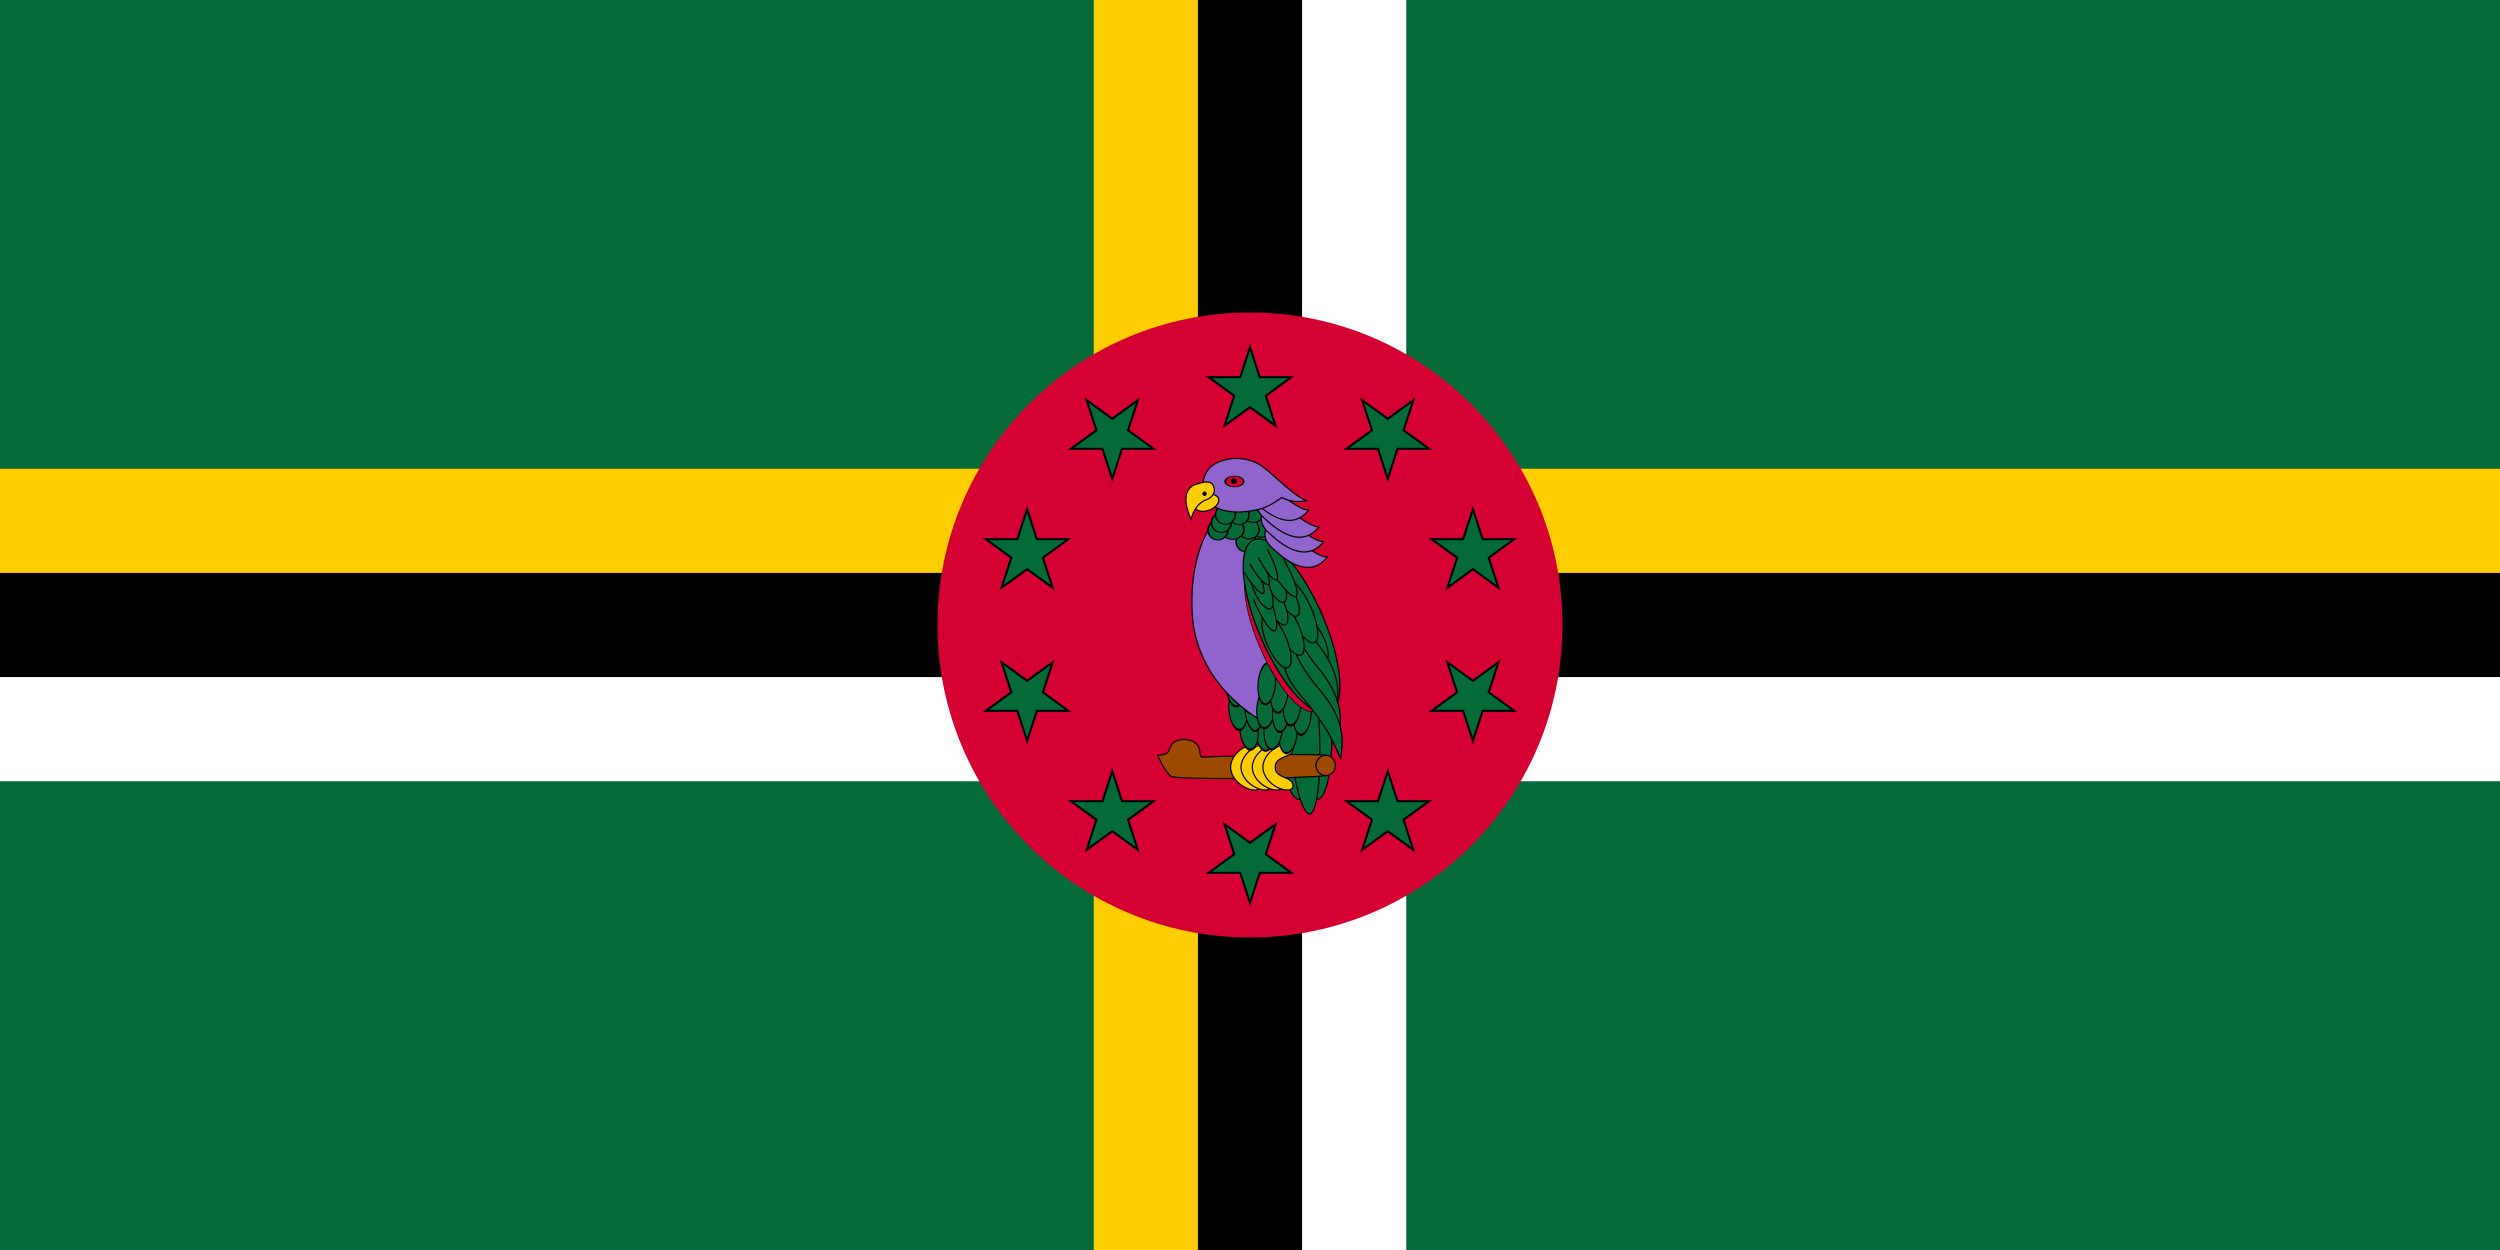
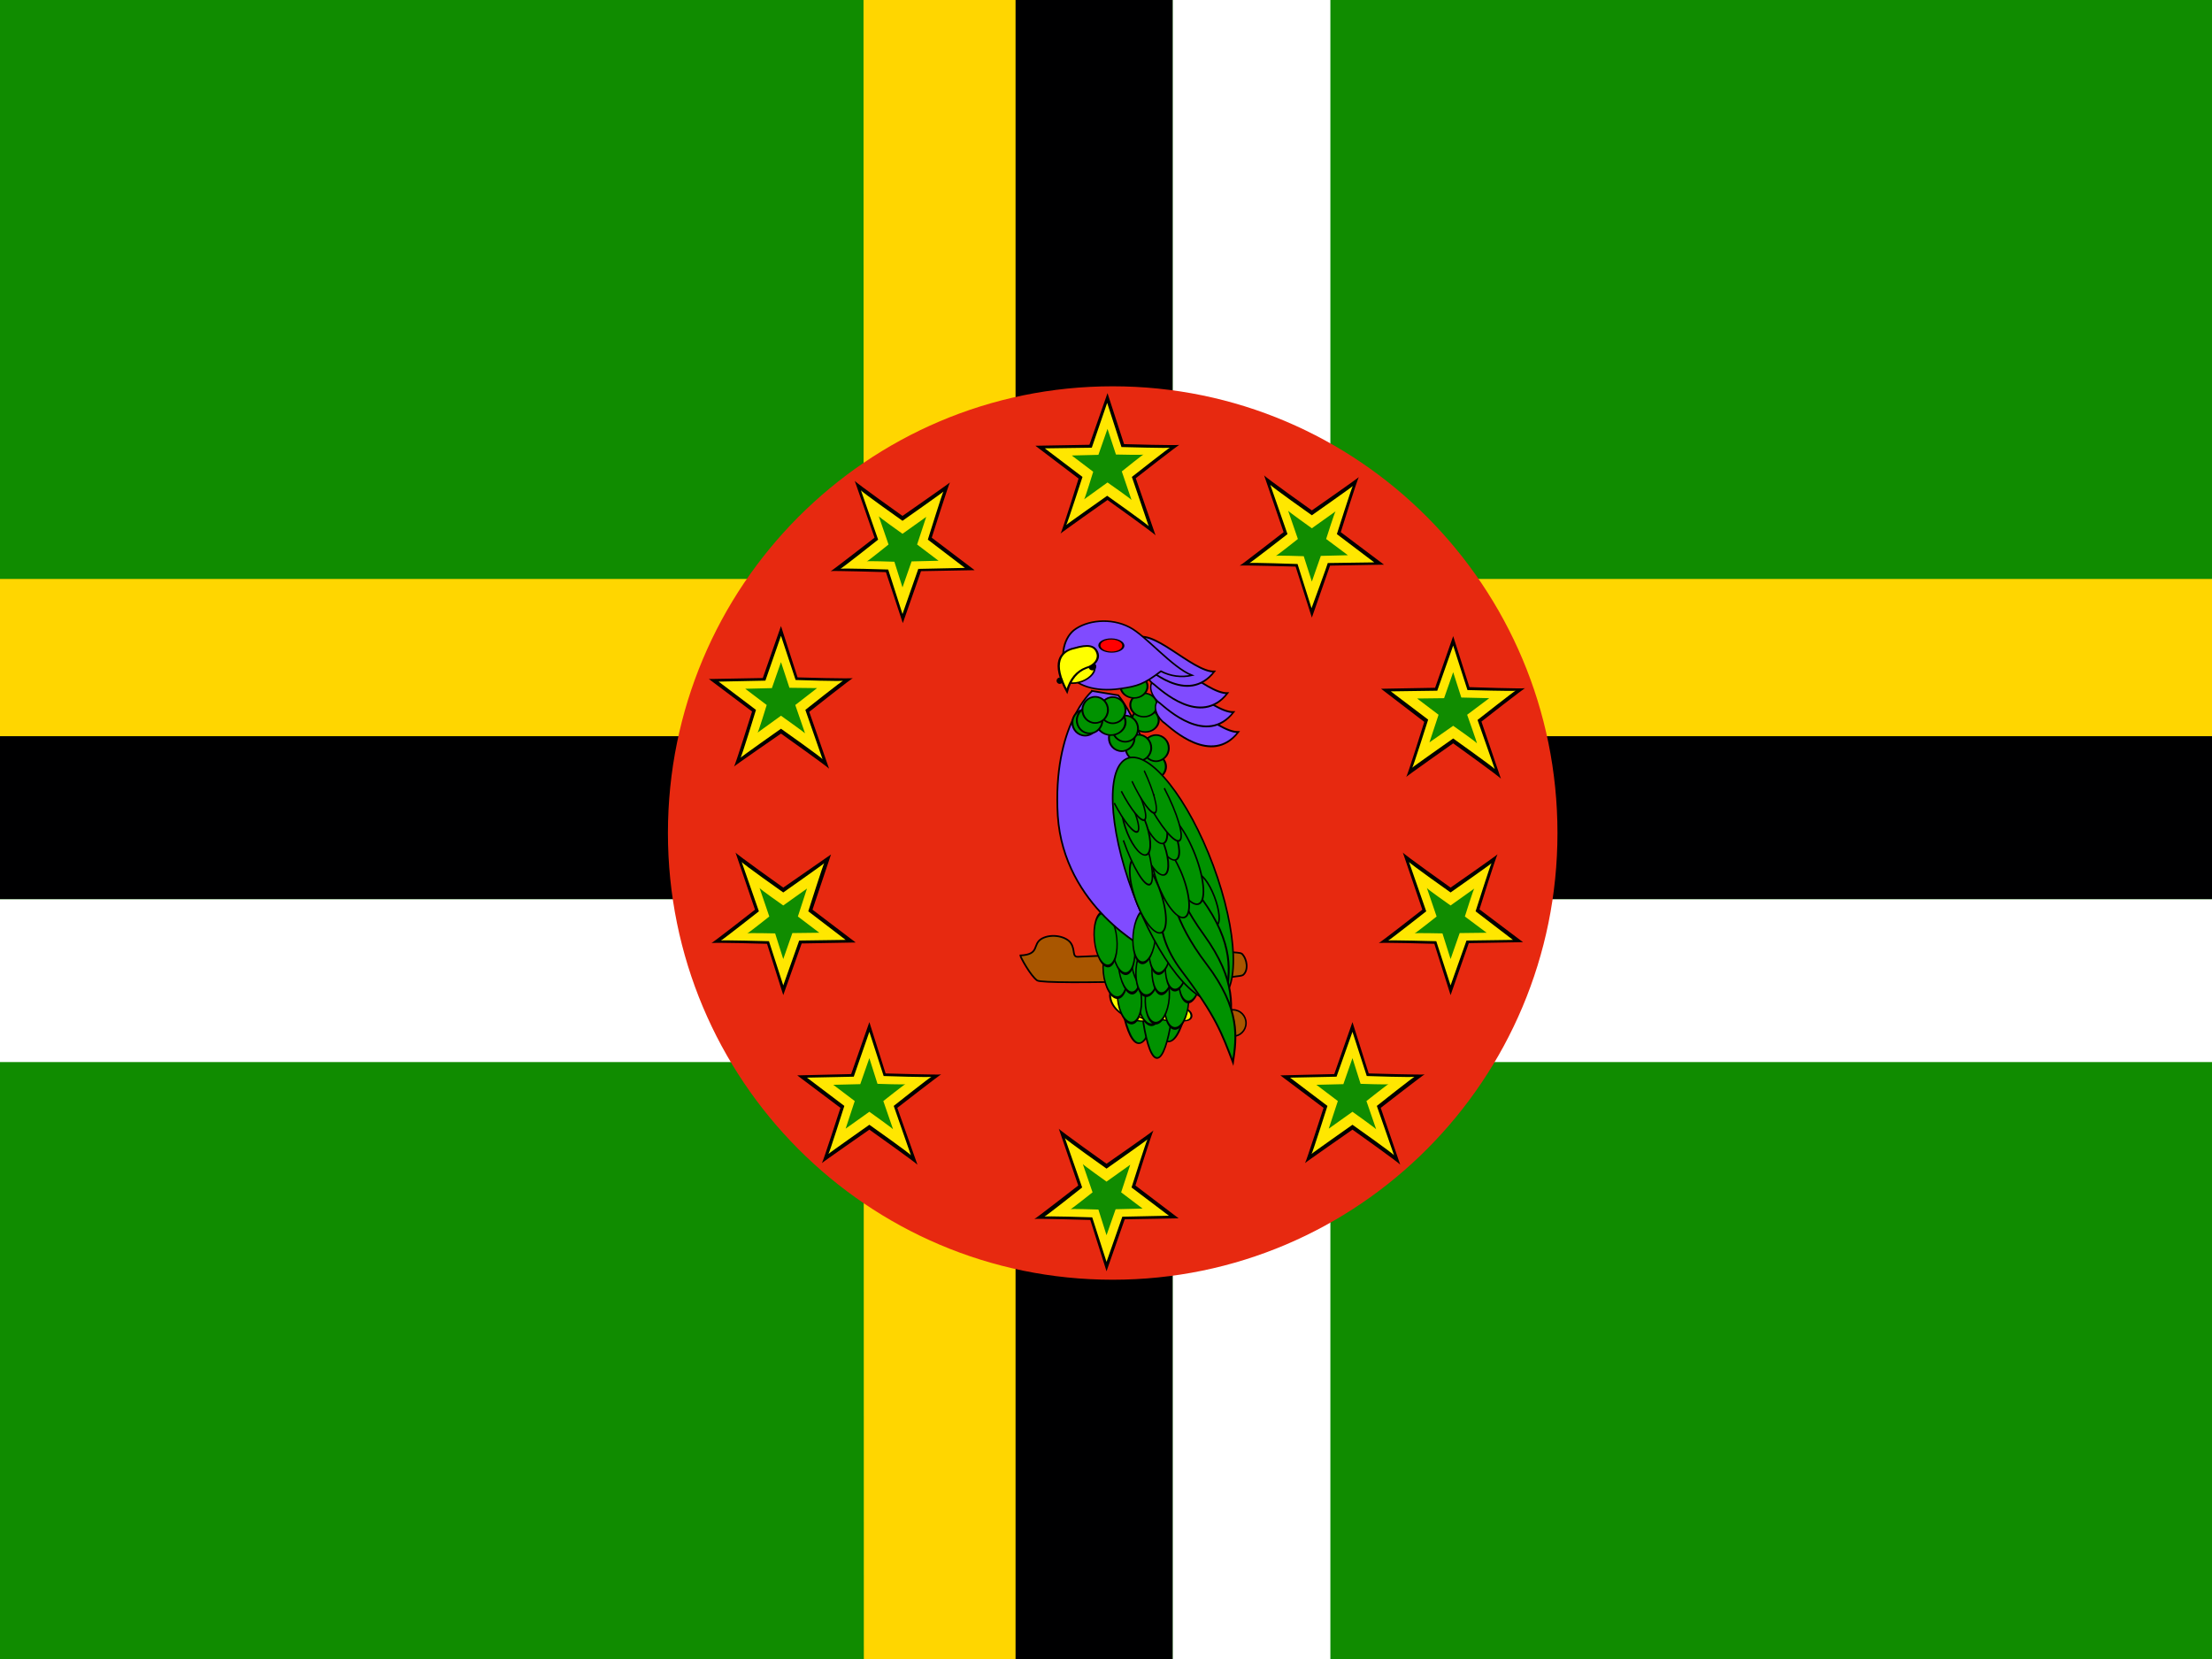
- <svg xmlns="http://www.w3.org/2000/svg" xmlns:xlink="http://www.w3.org/1999/xlink" width="1200" height="600" viewBox="-7200 -3600 14400 7200" fill="#046a38" stroke="#000" stroke-width="7">
-   <g transform="scale(300)" stroke="none">
-     <path d="M-24-12h48v24h-48z" />
-     <path fill="#ffcd00" d="M-24-3h48v3h-48zm21-9h3v24h-3z" />
-     <path fill="#fff" d="M-24 0h48v3h-48zM0-12h3v24H0z" />
-     <path fill="#000" d="M-24-1h48v2h-48zm23-11h2v24h-2z" />
-     <circle r="6" fill="#d50032" />
-   </g>
-   <g id="c">
-     <g id="b">
-       <path id="a" stroke-width="12" d="m0-1600.6 56.3 173.2h182L91-1320.4l56.3 173.1L0-1254.3l-147.3 107 56.3-173.1-147.3-107h182z" />
-       <use xlink:href="#a" transform="rotate(36)" />
+ <svg xmlns="http://www.w3.org/2000/svg" id="flag-icons-dm" viewBox="0 0 640 480">
+   <defs>
+     <clipPath id="dm-a">
+       <path fill-opacity=".7" d="M-85 0h682.7v512H-85z" />
+     </clipPath>
+   </defs>
+   <g fill-rule="evenodd" clip-path="url(#dm-a)" transform="translate(79.7)scale(.94)">
+     <path fill="#108c00" d="M-258.3 0H769.2v512H-258.3z" />
+     <path fill="#ffd600" d="M-260 178.2H772.6v50.1H-260z" />
+     <path fill="#ffd600" d="M181 0h48.5v512h-48.4z" />
+     <path fill="#000001" d="M227.8 0h48.4v512h-48.4z" />
+     <path fill="#000001" d="M-260 226.6H772.6v50.2H-260z" />
+     <path fill="#fff" d="M-260 276.8H772.6v50.1H-260z" />
+     <path fill="#fff" d="M276.2 0h48.5v512h-48.5z" />
+     <rect width="273.8" height="275" x="-394.6" y="-393.9" fill="#e72910" ry="137.5" transform="scale(-1)" />
+     <g stroke-width="1pt">
+       <path d="m250.5 137 5.6-16 5.1 15.7s17.1.5 17.1.2-13.5 10.3-13.5 10.3l6.1 17.6c-.2-.5-14.8-10.9-14.8-10.9s-14.8 10.4-14.5 10.4 5.6-17 5.6-17l-13.3-10.1 16.6-.3z" />
+       <path fill="#ffe700" d="M251.3 137.7 256 124l4.4 13.6s14.9.4 14.9.2-11.7 9-11.7 9l5.2 15.2c-.2-.5-12.8-9.4-12.8-9.4s-12.8 9-12.6 9 5-14.8 5-14.8l-11.6-8.8 14.4-.2z" />
+       <path fill="#108c00" d="m253.3 140 2.8-8 2.6 7.9s8.5.2 8.5 0-6.7 5.2-6.7 5.2l3 8.8c-.1-.3-7.4-5.4-7.4-5.4l-7.2 5.2c.2 0 2.8-8.5 2.8-8.5l-6.6-5z" />
    </g>
-     <use xlink:href="#a" transform="rotate(72)" />
-     <use xlink:href="#b" transform="rotate(108)" />
-   </g>
-   <use xlink:href="#c" transform="scale(-1)" />
-   <g transform="rotate(86)">
-     <ellipse cx="492" cy="-213" rx="530" ry="108" />
-     <ellipse cx="498" cy="-318" rx="530" ry="114" />
-     <ellipse cx="523" cy="-267" rx="586" ry="91" />
-   </g>
-   <path fill="#9c4a00" d="M439 868c-161 17-865 25-895 3s-75-115-75-120c92-4 52-53 99-79 46-27 112-9 132 23 20 33 4 65 29 66 26 0 526-24 710-11 30 2 53 29 53 59s-23 56-53 59z" />
-   <path id="d" fill="#ffcd00" d="M-41 818c-1 70 101 50 103 108-3 61-172 4-174-109 7-112 172-167 174-103 2 53-101 35-103 104z" />
-   <use xlink:href="#d" x="60" />
-   <use xlink:href="#d" x="125" />
-   <use xlink:href="#d" x="186" />
-   <g transform="scale(.85 1.8)">
-     <g transform="rotate(48.1)">
-       <ellipse cx="317" cy="154" rx="68" ry="58" />
-       <ellipse cx="245" cy="229" rx="68" ry="58" />
-       <ellipse cx="148" cy="242" rx="68" ry="58" />
+     <g stroke-width="1pt">
+       <path d="m356.9 211.8 5.6-16 5 15.7s17.2.6 17.2.3-13.5 10.3-13.5 10.3l6 17.6c-.2-.5-14.7-10.9-14.7-10.9s-14.8 10.4-14.5 10.4 5.6-17 5.6-17L340.3 212l16.6-.3z" />
+       <path fill="#ffe700" d="m357.6 212.6 4.9-13.9 4.4 13.7s14.8.4 14.8.2-11.7 9-11.7 9l5.3 15.1c-.2-.4-12.8-9.4-12.8-9.4s-12.8 9-12.6 9 4.9-14.8 4.9-14.8l-11.5-8.7z" />
+       <path fill="#108c00" d="m359.7 214.9 2.8-8 2.5 7.8 8.6.2-6.8 5.1s3.2 9 3 8.8c0-.3-7.3-5.4-7.3-5.4l-7.3 5.1 2.8-8.5-6.6-5z" />
    </g>
-     <ellipse transform="rotate(63.2)" cx="251" cy="100" rx="73" ry="57" />
-     <g transform="rotate(57.7)">
-       <ellipse cx="175" cy="124" rx="69" ry="57" />
-       <ellipse cx="109" cy="192" rx="69" ry="57" />
+     <g stroke-width="1pt">
+       <path d="m325.9 330.6 5.6-16 5 15.8s17.2.5 17.2.3-13.5 10.3-13.5 10.3l6 17.5c-.2-.5-14.7-10.8-14.7-10.8S316.7 358 316.9 358s5.7-17 5.7-17l-13.3-10z" />
+       <path fill="#ffe700" d="m326.6 331.4 4.9-13.8 4.4 13.6s14.8.5 14.8.2-11.7 9-11.7 9l5.3 15.2c-.2-.5-12.8-9.4-12.8-9.4s-12.8 9-12.6 9 4.9-14.8 4.9-14.8l-11.5-8.7z" />
+       <path fill="#108c00" d="m328.7 333.7 2.8-8 2.5 7.9s8.6.3 8.6.1-6.8 5.2-6.8 5.2l3 8.7c0-.2-7.3-5.4-7.3-5.4l-7.3 5.2 2.8-8.5-6.6-5z" />
+     </g>
+     <g stroke-width="1pt">
+       <path d="m177.2 330.6 5.6-16 5 15.8s17.1.5 17.1.3-13.5 10.3-13.5 10.3l6.2 17.5c-.3-.5-14.8-10.8-14.8-10.8S168 358 168.2 358s5.7-17 5.7-17l-13.3-10z" />
+       <path fill="#ffe700" d="m178 331.4 4.8-13.8 4.4 13.6s14.8.5 14.8.2-11.7 9-11.7 9l5.3 15.2c-.2-.5-12.8-9.4-12.8-9.4s-12.8 9-12.6 9 4.9-14.8 4.9-14.8l-11.5-8.7z" />
+       <path fill="#108c00" d="m180 333.7 2.8-8 2.5 7.9s8.6.3 8.6.1-6.8 5.2-6.8 5.2l3 8.7c0-.2-7.3-5.4-7.3-5.4l-7.3 5.2 2.8-8.5-6.6-5z" />
+     </g>
+     <g stroke-width="1pt">
+       <path d="m150 208.7 5.6-16 5.1 15.8s17.1.5 17.1.2-13.5 10.4-13.5 10.4l6.1 17.5c-.3-.5-14.8-10.8-14.8-10.8S140.8 236 141.1 236s5.6-17 5.6-17l-13.3-10z" />
+       <path fill="#ffe700" d="m150.8 209.5 4.8-13.8 4.5 13.6s14.7.5 14.7.2-11.7 9-11.7 9l5.3 15.2c-.2-.5-12.8-9.4-12.8-9.4s-12.8 9-12.5 9 4.8-14.8 4.8-14.8l-11.5-8.7z" />
+       <path fill="#108c00" d="m152.8 211.8 2.8-8 2.6 7.9 8.5.1-6.7 5.2 3 8.7c-.1-.2-7.4-5.4-7.4-5.4l-7.2 5.2c.2 0 2.8-8.5 2.8-8.5l-6.6-5z" />
+     </g>
+     <g stroke-width="1pt">
+       <path d="m324.6 174.1-5.6 16-5-15.7s-17.2-.5-17.2-.3 13.5-10.3 13.5-10.3l-6-17.5c.2.5 14.7 10.8 14.7 10.8s14.8-10.3 14.5-10.3-5.6 17-5.6 17l13.3 10z" />
+       <path fill="#ffe700" d="M323.9 173.3c0 .3-5 13.9-5 13.9l-4.3-13.6s-14.8-.5-14.8-.3 11.7-8.9 11.7-8.9l-5.3-15.2c.2.5 12.8 9.4 12.8 9.4s12.8-9 12.6-9-4.9 14.8-4.9 14.8l11.5 8.7z" />
+       <path fill="#108c00" d="m321.8 171-2.8 8-2.5-7.8s-8.6-.3-8.6-.1 6.8-5.2 6.8-5.2l-3-8.7c0 .2 7.3 5.4 7.3 5.4l7.3-5.2c-.2 0-2.9 8.5-2.9 8.5l6.7 5-8.3.2z" />
+     </g>
+     <g stroke-width="1pt">
+       <path d="m367.3 290.3-5.6 16-5-15.8s-17.2-.5-17.2-.2S353 280 353 280l-6-17.6c.2.5 14.7 10.8 14.7 10.8s14.8-10.3 14.5-10.3-5.6 17-5.6 17L384 290z" />
+       <path fill="#ffe700" d="m366.6 289.5-4.9 13.8-4.4-13.6s-14.8-.4-14.8-.2 11.7-9 11.7-9l-5.3-15.2c.2.5 12.8 9.4 12.8 9.4s12.8-9 12.6-9-4.9 14.8-4.9 14.8l11.5 8.8z" />
+       <path fill="#108c00" d="m364.5 287.2-2.8 8-2.5-7.9s-8.6-.2-8.6 0 6.8-5.2 6.8-5.2l-3-8.8c0 .3 7.3 5.4 7.3 5.4l7.3-5.2c-.2 0-2.9 8.6-2.9 8.6l6.7 5z" />
+     </g>
+     <g stroke-width="1pt">
+       <path d="m261.4 375.3-5.6 16-5-15.8s-17.2-.5-17.2-.3 13.5-10.3 13.5-10.3l-6-17.5c.2.5 14.7 10.8 14.7 10.8s14.8-10.3 14.5-10.3-5.6 17-5.6 17L278 375z" />
+       <path fill="#ffe700" d="m260.7 374.4-4.9 14-4.4-13.7s-14.8-.5-14.8-.2 11.7-9 11.7-9l-5.3-15.2c.2.5 12.8 9.4 12.8 9.4s12.8-9 12.6-9-4.9 14.8-4.9 14.8l11.5 8.7-14.3.3z" />
+       <path fill="#108c00" d="m258.6 372.2-2.8 8-2.5-7.9s-8.6-.3-8.6-.1 6.8-5.2 6.8-5.2l-3-8.7c0 .2 7.3 5.4 7.3 5.4l7.3-5.2-2.8 8.5 6.6 5z" />
+     </g>
+     <g stroke-width="1pt">
+       <path d="m162 290.3-5.7 16-5-15.8s-17.2-.5-17.2-.2 13.5-10.3 13.5-10.3l-6-17.6c.2.5 14.7 10.8 14.7 10.8L171 263l-5.7 17 13.3 10.1-16.6.3z" />
+       <path fill="#ffe700" d="m161.2 289.5-4.9 13.8-4.4-13.6s-14.8-.4-14.8-.2 11.7-9 11.7-9l-5.3-15.2c.2.5 12.8 9.4 12.8 9.4s12.8-9 12.6-9-4.9 14.8-4.9 14.8l11.5 8.8z" />
+       <path fill="#108c00" d="m159.1 287.2-2.8 8-2.5-7.9s-8.6-.2-8.6 0 6.8-5.2 6.8-5.2l-3-8.8c0 .3 7.3 5.4 7.3 5.4l7.3-5.2-2.8 8.6 6.6 5z" />
+     </g>
+     <g stroke-width="1pt">
+       <path d="m198.7 175.8-5.6 16-5.2-15.7s-17-.5-17-.3 13.5-10.3 13.5-10.3l-6.1-17.5c.2.5 14.7 10.8 14.7 10.8s14.8-10.3 14.6-10.3-5.6 17-5.6 17l13.2 10z" />
+       <path fill="#ffe700" d="m197.9 175-4.9 14-4.4-13.7s-14.8-.5-14.8-.2 11.7-9 11.7-9l-5.3-15.2c.2.5 12.8 9.4 12.8 9.4s12.8-9 12.6-9-4.8 14.8-4.8 14.8l11.4 8.7-14.3.3z" />
+       <path fill="#108c00" d="m195.8 172.8-2.8 8-2.5-7.9s-8.5-.3-8.5-.1 6.7-5.2 6.7-5.2l-3-8.7c0 .2 7.3 5.4 7.3 5.4l7.3-5.2-2.8 8.5 6.6 5z" />
+     </g>
+     <g transform="translate(-250.6 359.4)scale(1.04)">
+       <g fill="#009200" stroke="#000" stroke-width="2.5" transform="matrix(.16 -.02 0 .18 429.8 -215.6)">
+         <ellipse cx="680.2" cy="586.1" rx="30.8" ry="189.8" transform="matrix(1.4 0 0 1 -534.3 263.7)" />
+         <ellipse cx="680.2" cy="586.1" rx="30.8" ry="189.8" transform="matrix(1.5 0 0 1 -547.2 267)" />
+         <ellipse cx="680.2" cy="586.1" rx="30.8" ry="189.8" transform="matrix(1.2 0 0 1.1 -365 214.1)" />
+       </g>
+       <g stroke="#000" transform="translate(72.9 -9.8)">
+         <path fill="#a95600" stroke-width=".5" d="M388.5-53c6-.3 3.4-3.3 6.4-5 3-1.6 7.3-.6 8.6 1.4s.3 4 2 4 47-2.5 48.6-.9 2 5 .3 6.3c-1.6 1.4-58.9 3-60.9 1.6s-5-7-5-7.4z" />
+         <path fill="#ff0" stroke-width="3.9" d="M529.6 405.5c0 40 45.6 27.8 46.8 61.2-.7 35.4-76.7 3.5-78.6-61.2 1.9-64.8 75-98 76.7-61 1.2 30.6-45 21-45 61z" transform="matrix(.15 0 0 .1 340.4 -81.7)" />
+         <path fill="#ff0" stroke-width="3.9" d="M529.6 405.5c0 40 45.6 27.8 46.8 61.2-.7 35.4-76.7 3.5-78.6-61.2 1.9-64.8 75-98 76.7-61 1.2 30.6-45 21-45 61z" transform="matrix(.15 0 0 .1 344.4 -81.6)" />
+         <path fill="#ff0" stroke-width="3.9" d="M529.6 405.5c0 40 45.6 27.8 46.8 61.2-.7 35.4-76.7 3.5-78.6-61.2 1.9-64.8 75-98 76.7-61 1.2 30.6-45 21-45 61z" transform="matrix(.15 0 0 .1 348.7 -81.8)" />
+         <path fill="#ff0" stroke-width="3.9" d="M529.6 405.5c0 40 45.6 27.8 46.8 61.2-.7 35.4-76.7 3.5-78.6-61.2 1.9-64.8 75-98 76.7-61 1.2 30.6-45 21-45 61z" transform="matrix(.15 0 0 .1 352.7 -81.8)" />
+         <ellipse cx="478.4" cy="-41.1" fill="#a95600" stroke-width=".4" rx="3.5" ry="3.4" transform="matrix(1.1 .02 -.02 1.15 -75.6 4.7)" />
+       </g>
+       <g fill="#009200" stroke="#000" stroke-width="2.5" transform="rotate(-5.8 688.4 -625.2)">
+         <ellipse cx="427.1" cy="905" rx="20.8" ry="24.1" transform="matrix(.17 0 0 .32 369.8 -361.6)" />
+         <ellipse cx="427.1" cy="905" rx="20.8" ry="24.1" transform="matrix(.17 0 0 .32 364 -362.7)" />
+         <ellipse cx="427.1" cy="905" rx="20.8" ry="24.1" transform="matrix(.17 0 0 .32 360.6 -370.6)" />
+         <ellipse cx="427.1" cy="905" rx="20.8" ry="24.1" transform="matrix(.16 0 0 .35 369.3 -399.4)" />
+         <ellipse cx="427.1" cy="905" rx="20.8" ry="24.1" transform="matrix(.16 0 0 .33 377.4 -379)" />
+         <ellipse cx="427.1" cy="905" rx="20.8" ry="24.1" transform="matrix(.16 0 0 .33 373.2 -382.2)" />
+         <ellipse cx="427.1" cy="905" rx="20.8" ry="24.1" transform="matrix(.16 0 0 .33 368 -386.7)" />
+         <ellipse cx="427.1" cy="905" rx="20.8" ry="24.1" transform="matrix(.16 0 0 .33 363 -389.5)" />
+       </g>
+       <path fill="#804bff" stroke="#000" stroke-width=".5" d="M482.6-141s-11.7 10-10.1 36.9c1.8 27 26.5 39.5 26.5 39.5s6.2-7.7 5.2-29.5c-2-31.8-13.8-45.7-13.8-45.7l-7.8-1.3z" />
+       <g fill="#009200" stroke="#000" stroke-width="2.5" transform="rotate(4.5 181 769.9)">
+         <ellipse cx="427.1" cy="905" rx="20.8" ry="24.1" transform="matrix(.17 0 0 .32 369.8 -361.6)" />
+         <ellipse cx="427.1" cy="905" rx="20.8" ry="24.1" transform="matrix(.17 0 0 .32 364 -362.7)" />
+         <ellipse cx="427.1" cy="905" rx="20.8" ry="24.1" transform="matrix(.17 0 0 .32 360.6 -370.6)" />
+         <ellipse cx="427.1" cy="905" rx="20.8" ry="24.1" transform="matrix(.16 0 0 .35 369.3 -399.4)" />
+         <ellipse cx="427.1" cy="905" rx="20.8" ry="24.1" transform="matrix(.16 0 0 .33 377.4 -379)" />
+         <ellipse cx="427.1" cy="905" rx="20.8" ry="24.1" transform="matrix(.16 0 0 .33 373.2 -382.2)" />
+         <ellipse cx="427.1" cy="905" rx="20.8" ry="24.1" transform="matrix(.16 0 0 .33 368 -386.7)" />
+         <ellipse cx="427.1" cy="905" rx="20.8" ry="24.1" transform="matrix(.16 0 0 .33 363 -389.5)" />
+       </g>
+       <ellipse cx="624.4" cy="606.1" fill="#c90000" stroke="#000" stroke-width="1pt" rx="58.3" ry="186.5" transform="matrix(.16 -.06 .06 .15 369.6 -145)" />
+       <g fill="#009200" stroke="#000" transform="rotate(1 242.4 -1957.8)">
+         <ellipse cx="218.1" cy="356.8" stroke-width="1.5" rx="10.8" ry="12.9" transform="matrix(.4 0 0 .3 445 -230.5)" />
+         <ellipse cx="218.1" cy="356.8" stroke-width="1.6" rx="10.8" ry="12.9" transform="matrix(.35 0 0 .3 457.2 -236)" />
+         <ellipse cx="218.1" cy="356.8" stroke-width="1.6" rx="10.8" ry="12.9" transform="matrix(.35 0 0 .3 452 -236)" />
+         <ellipse cx="218.1" cy="356.8" stroke-width="1.6" rx="10.8" ry="12.9" transform="matrix(.37 0 0 .27 449.5 -233.5)" />
+         <ellipse cx="218.1" cy="356.8" stroke-width="1.6" rx="10.8" ry="12.9" transform="matrix(.37 0 0 .27 449 -238)" />
+         <ellipse cx="218.1" cy="356.8" stroke-width="1.6" rx="10.8" ry="12.9" transform="matrix(.35 0 0 .3 447 -238.8)" />
+         <ellipse cx="218.1" cy="356.8" stroke-width="1.6" rx="10.8" ry="12.9" transform="matrix(.35 0 0 .3 448 -241.6)" />
+         <ellipse cx="218.1" cy="356.8" stroke-width="1.5" rx="10.8" ry="12.9" transform="matrix(.4 0 0 .3 432.8 -243.5)" />
+         <ellipse cx="218.1" cy="356.8" stroke-width="1.6" rx="10.8" ry="12.9" transform="matrix(.37 0 0 .27 446 -243.5)" />
+         <ellipse cx="218.1" cy="356.8" stroke-width="1.6" rx="10.8" ry="12.9" transform="matrix(.35 0 0 .3 444.2 -247)" />
+         <ellipse cx="218.1" cy="356.8" stroke-width="1.6" rx="10.8" ry="12.9" transform="matrix(.35 0 0 .3 436.1 -243.2)" />
+         <ellipse cx="218.1" cy="356.8" stroke-width="1.6" rx="10.8" ry="12.9" transform="matrix(.35 0 0 .3 437.4 -243.9)" />
+         <ellipse cx="218.1" cy="356.8" stroke-width="1.6" rx="10.8" ry="12.9" transform="matrix(.35 0 0 .3 439 -247)" />
+       </g>
+       <g fill="#009200" stroke="#000" transform="matrix(.18 0 0 .2 421 -216.8)">
+         <ellipse cx="528.7" cy="564.5" stroke-width="2.5" rx="67.4" ry="205.6" transform="matrix(.98 -.3 .36 .87 -245.8 324.4)" />
+         <ellipse cx="528.7" cy="646.1" stroke-width="2.5" rx="13.3" ry="40.8" transform="rotate(-23.4 630.5 660.9)" />
+         <path stroke-width="1.5" d="M139.9 644c0 57.7-18.8 86.2-34.6 110.3 7.5-32.5 13-52.6 13-110.3s29.5-85.3 40.3-102c-4.2 16.7-18.7 44.3-18.7 102z" transform="matrix(1.88 -.46 .95 1.18 -352.3 -10)" />
+         <path stroke-width="1.5" d="M139.9 644c0 57.7-18.8 86.2-34.6 110.3 7.5-32.5 13-52.6 13-110.3s29.5-85.3 40.3-102c-4.2 16.7-18.7 44.3-18.7 102z" transform="matrix(1.88 -.46 .95 1.18 -348.4 44)" />
+         <path stroke-width="1.5" d="M139.9 644c0 57.7-18.8 86.2-34.6 110.3 7.5-32.5 13-52.6 13-110.3s29.5-85.3 40.3-102c-4.2 16.7-18.7 44.3-18.7 102z" transform="matrix(1.87 -.5 .98 1.16 -362 105.8)" />
+         <ellipse cx="528.7" cy="646.1" stroke-width="1.4" rx="13.3" ry="40.8" transform="matrix(1.8 -.4 .7 1.64 -915.6 -221)" />
+         <ellipse cx="528.7" cy="646.1" stroke-width="1.6" rx="13.3" ry="40.8" transform="matrix(1.63 -.23 .54 1.35 -739.5 -91.8)" />
+         <ellipse cx="528.7" cy="646.1" stroke-width="1.6" rx="13.3" ry="40.8" transform="matrix(1.63 -.2 .5 1.36 -750.6 -91.8)" />
+         <ellipse cx="528.7" cy="646.1" stroke-width="2.1" rx="13.3" ry="40.8" transform="matrix(1.3 -.2 .47 1 -531 47.6)" />
+         <ellipse cx="528.7" cy="646.1" stroke-width="2.1" rx="13.3" ry="40.8" transform="matrix(1.33 -.13 .4 1.03 -517.9 12.2)" />
+         <path stroke-width="2.1" d="M145.7 569.5c0 34-6.7 61.6-15 61.6s-15-27.6-15-61.6" transform="matrix(1.03 -.5 .46 1.18 12.8 -14.5)" />
+         <ellipse cx="528.7" cy="646.1" stroke-width="2.1" rx="13.3" ry="40.8" transform="matrix(1.33 -.13 .4 1.03 -519.5 -34.4)" />
+         <ellipse cx="528.7" cy="646.1" stroke-width="2.1" rx="13.3" ry="40.8" transform="matrix(1.33 -.1 .38 1.04 -534 -40.1)" />
+         <path stroke-width="2.9" d="M145.7 569.5c0 34-6.7 61.6-15 61.6s-15-27.6-15-61.6" transform="matrix(.67 -.47 .46 .8 39.5 143.3)" />
+         <path stroke-width="2.9" d="M145.7 569.5c0 34-6.7 61.6-15 61.6s-15-27.6-15-61.6" transform="matrix(.67 -.47 .46 .8 51.1 125.8)" />
+         <path stroke-width="2.1" d="M145.7 569.5c0 34-6.7 61.6-15 61.6s-15-27.6-15-61.6" transform="matrix(.94 -.64 .64 1.1 -40.2 -10.7)" />
+         <path stroke-width="2.7" d="M145.7 569.5c0 34-6.7 61.6-15 61.6s-15-27.6-15-61.6" transform="matrix(.67 -.52 .46 .88 68.6 71.2)" />
+       </g>
+       <g fill="#804bff" stroke="#000" stroke-width="2.5">
+         <path d="M276.3 345.4c-12.3 9.2.4 25.2 12 30.7 13 7.7 86.6 58.2 136.3 12-40.8.8-118.7-63.2-148.3-42.7z" transform="matrix(.16 0 0 .22 458 -214.3)" />
+         <path d="M276.3 345.4c-12.3 9.2.4 25.2 12 30.7 13 7.7 86.6 58.2 136.3 12-40.8.8-118.7-63.2-148.3-42.7z" transform="matrix(.16 0 0 .22 456.6 -220.2)" />
+         <path d="M276.3 345.4c-12.3 9.2.4 25.2 12 30.7 13 7.7 86.6 58.2 136.3 12-40.8.8-118.7-63.2-148.3-42.7z" transform="matrix(.16 0 0 .22 454.8 -225.8)" />
+         <path d="M276.3 345.4c-12.3 9.2.4 25.2 12 30.7 13 7.7 86.6 58.2 136.3 12-40.8.8-118.7-63.2-148.3-42.7z" transform="matrix(.16 0 0 .22 450.9 -232.2)" />
+       </g>
+       <g transform="rotate(1 -589.6 681.6)">
+         <path fill="#804bff" stroke="#000" stroke-width="2.5" d="M211.2 247.3c21.7-12 56.6-9.8 79.7 11.2 19.4 17 45.3 75.2 70.3 92.8a58 58 0 0 1-42.2-15.2c-28.8 15.5-38.1 16.7-64 15.7-35.8-1.4-62.4-17.7-68-40.6-6.3-21.8 4.8-52.5 24.2-63.9z" transform="matrix(.2 -.04 .05 .18 407.8 -213.6)" />
+         <ellipse cx="287.2" cy="323" fill="red" stroke="#000" stroke-width="2.5" rx="14.2" ry="15" transform="matrix(.25 0 0 .13 401.8 -215.2)" />
+         <ellipse cx="204.6" cy="348.3" fill="#ff0" stroke="#000" stroke-width="2.5" rx="23.3" ry="15.9" transform="matrix(.2 -.08 .07 .17 398.7 -208)" />
+         <circle cx="283.9" cy="333.9" r="5.8" transform="matrix(.2 0 0 .2 411.3 -233.7)" />
+         <path fill="#ff0" stroke="#000" stroke-width="6.6" d="M516.8 260.3c4.4 18-6.7 43-33.1 52.6-26.8 13.2-46.1 41.8-55.7 88-47.2-103.2-23-148.3 20.6-160.3 37.4-14.4 60.4-13.4 68.2 19.7z" transform="matrix(.1 0 0 .08 417.9 -191.5)" />
+         <circle cx="199" cy="362.4" r="4.7" transform="matrix(.2 0 0 .2 418.7 -235)" />
+       </g>
    </g>
  </g>
-   <path fill="#9063cd" d="M-177-632S-353-480-333-67c22 416 389 611 389 611h58V-632z" />
-   <g transform="scale(.85 1.8)">
-     <g transform="rotate(40.6)">
-       <ellipse cx="421" cy="95" rx="58" ry="68" />
-       <ellipse cx="337" cy="151" rx="58" ry="68" />
-       <ellipse cx="255" cy="132" rx="58" ry="68" />
-     </g>
-     <ellipse transform="rotate(24.1)" cx="305" cy="161" rx="58" ry="73" />
-     <g transform="rotate(29.9)">
-       <ellipse cx="450" cy="70" rx="57" ry="69" />
-       <ellipse cx="375" cy="79" rx="57" ry="69" />
-       <ellipse cx="279" cy="87" rx="57" ry="69" />
-       <ellipse cx="192" cy="106" rx="57" ry="69" />
-     </g>
-   </g>
-   <ellipse transform="rotate(66.5)" fill="#d50032" stroke-width="4" cx="149" cy="-149" rx="456" ry="148" />
-   <g transform="scale(1.25 .85)">
-     <ellipse cx="56" cy="-579" rx="49" ry="63" />
-     <ellipse cx="50" cy="-658" rx="49" ry="63" />
-     <ellipse cx="-18" cy="-563" rx="46" ry="67" />
-     <ellipse cx="-4" cy="-649" rx="46" ry="66" />
-     <ellipse cx="-80" cy="-647" rx="52" ry="67" />
-     <ellipse cx="15" cy="-758" rx="49" ry="63" />
-     <ellipse cx="-50" cy="-746" rx="46" ry="66" />
-     <ellipse cx="-148" cy="-643" rx="46" ry="67" />
-     <ellipse cx="-132" cy="-693" rx="46" ry="66" />
-     <ellipse cx="-113" cy="-749" rx="46" ry="66" />
-   </g>
-   <g transform="rotate(66.2)">
-     <ellipse cx="103" cy="-216" rx="543" ry="188" />
-     <ellipse cx="245" cy="-323" rx="114" ry="36" />
-   </g>
-   <path d="M378 94c153 187 134 306 118 406L279 267V33z" />
-   <path d="M391 245c154 187 135 306 119 406L215 194v-307c23 60 23 171 176 358z" />
-   <path d="M396 367c157 183 140 303 126 404-50-115-78-188-236-372-157-184-83-317-74-386 25 59 27 170 184 354z" />
-   <ellipse transform="rotate(65)" cx="46" cy="-295" rx="202" ry="66" />
-   <ellipse transform="rotate(65.7)" cx="112" cy="-197" rx="166" ry="58" />
-   <ellipse transform="rotate(66.8)" cx="145" cy="-104" rx="166" ry="58" />
-   <ellipse transform="rotate(62)" cx="-45" cy="-265" rx="127" ry="46" />
-   <ellipse transform="rotate(65.6)" cx="-44" cy="-186" rx="127" ry="46" />
-   <g stroke-linecap="round">
-     <path fill="none" d="M439 750a59 59 0 1 0 0 118" />
-     <path d="M21-146a217 46 68 1 0 82-43" />
-     <ellipse transform="rotate(65.6)" cx="-166" cy="-233" rx="127" ry="46" />
-     <ellipse transform="rotate(66.8)" cx="-167" cy="-145" rx="127" ry="46" />
-     <path d="M-30-299a155 33 59.7 1 0 54-41" />
-     <path d="M1-349a140 32 59.8 1 0 65-21M117-323a214 46 59.3 1 0 75-56" />
-     <path d="M48-388a161 34 62.4 1 0 53-45" />
-   </g>
-   <g fill="#9063cd">
-     <path id="e" d="M97-553c-29 30 1 84 27 106 31 26 201 207 321 56-96-2-276-228-348-162z" />
-     <use xlink:href="#e" x="-21" y="-89" />
-     <use xlink:href="#e" x="-48" y="-174" />
-     <use xlink:href="#e" x="-107" y="-271" />
-     <path d="M-219-917c61-46 173-59 260-15 73 36 194 181 285 216-64 11-103 1-144-18-81 58-110 67-192 79-115 16-210-14-244-73-34-57-19-147 35-189z" />
-   </g>
-   <g transform="scale(1.4 .7)">
-     <ellipse fill="#d50032" cx="-64" cy="-1181" rx="38" ry="44" />
-     <ellipse fill="#000" cx="-66" cy="-1184" rx="13" ry="23" stroke="none" />
-   </g>
-   <g fill="#ffcd00">
-     <ellipse transform="rotate(69.6)" cx="-747" cy="-11" rx="45" ry="73" />
-     <path d="M-206-786c5 23-12 55-50 66-38 16-67 52-84 111-58-134-21-191 41-205 53-17 85-15 93 28z" />
-   </g>
-   <circle fill="#000" cx="-262" cy="-756" r="13" stroke="none" />
</svg>
